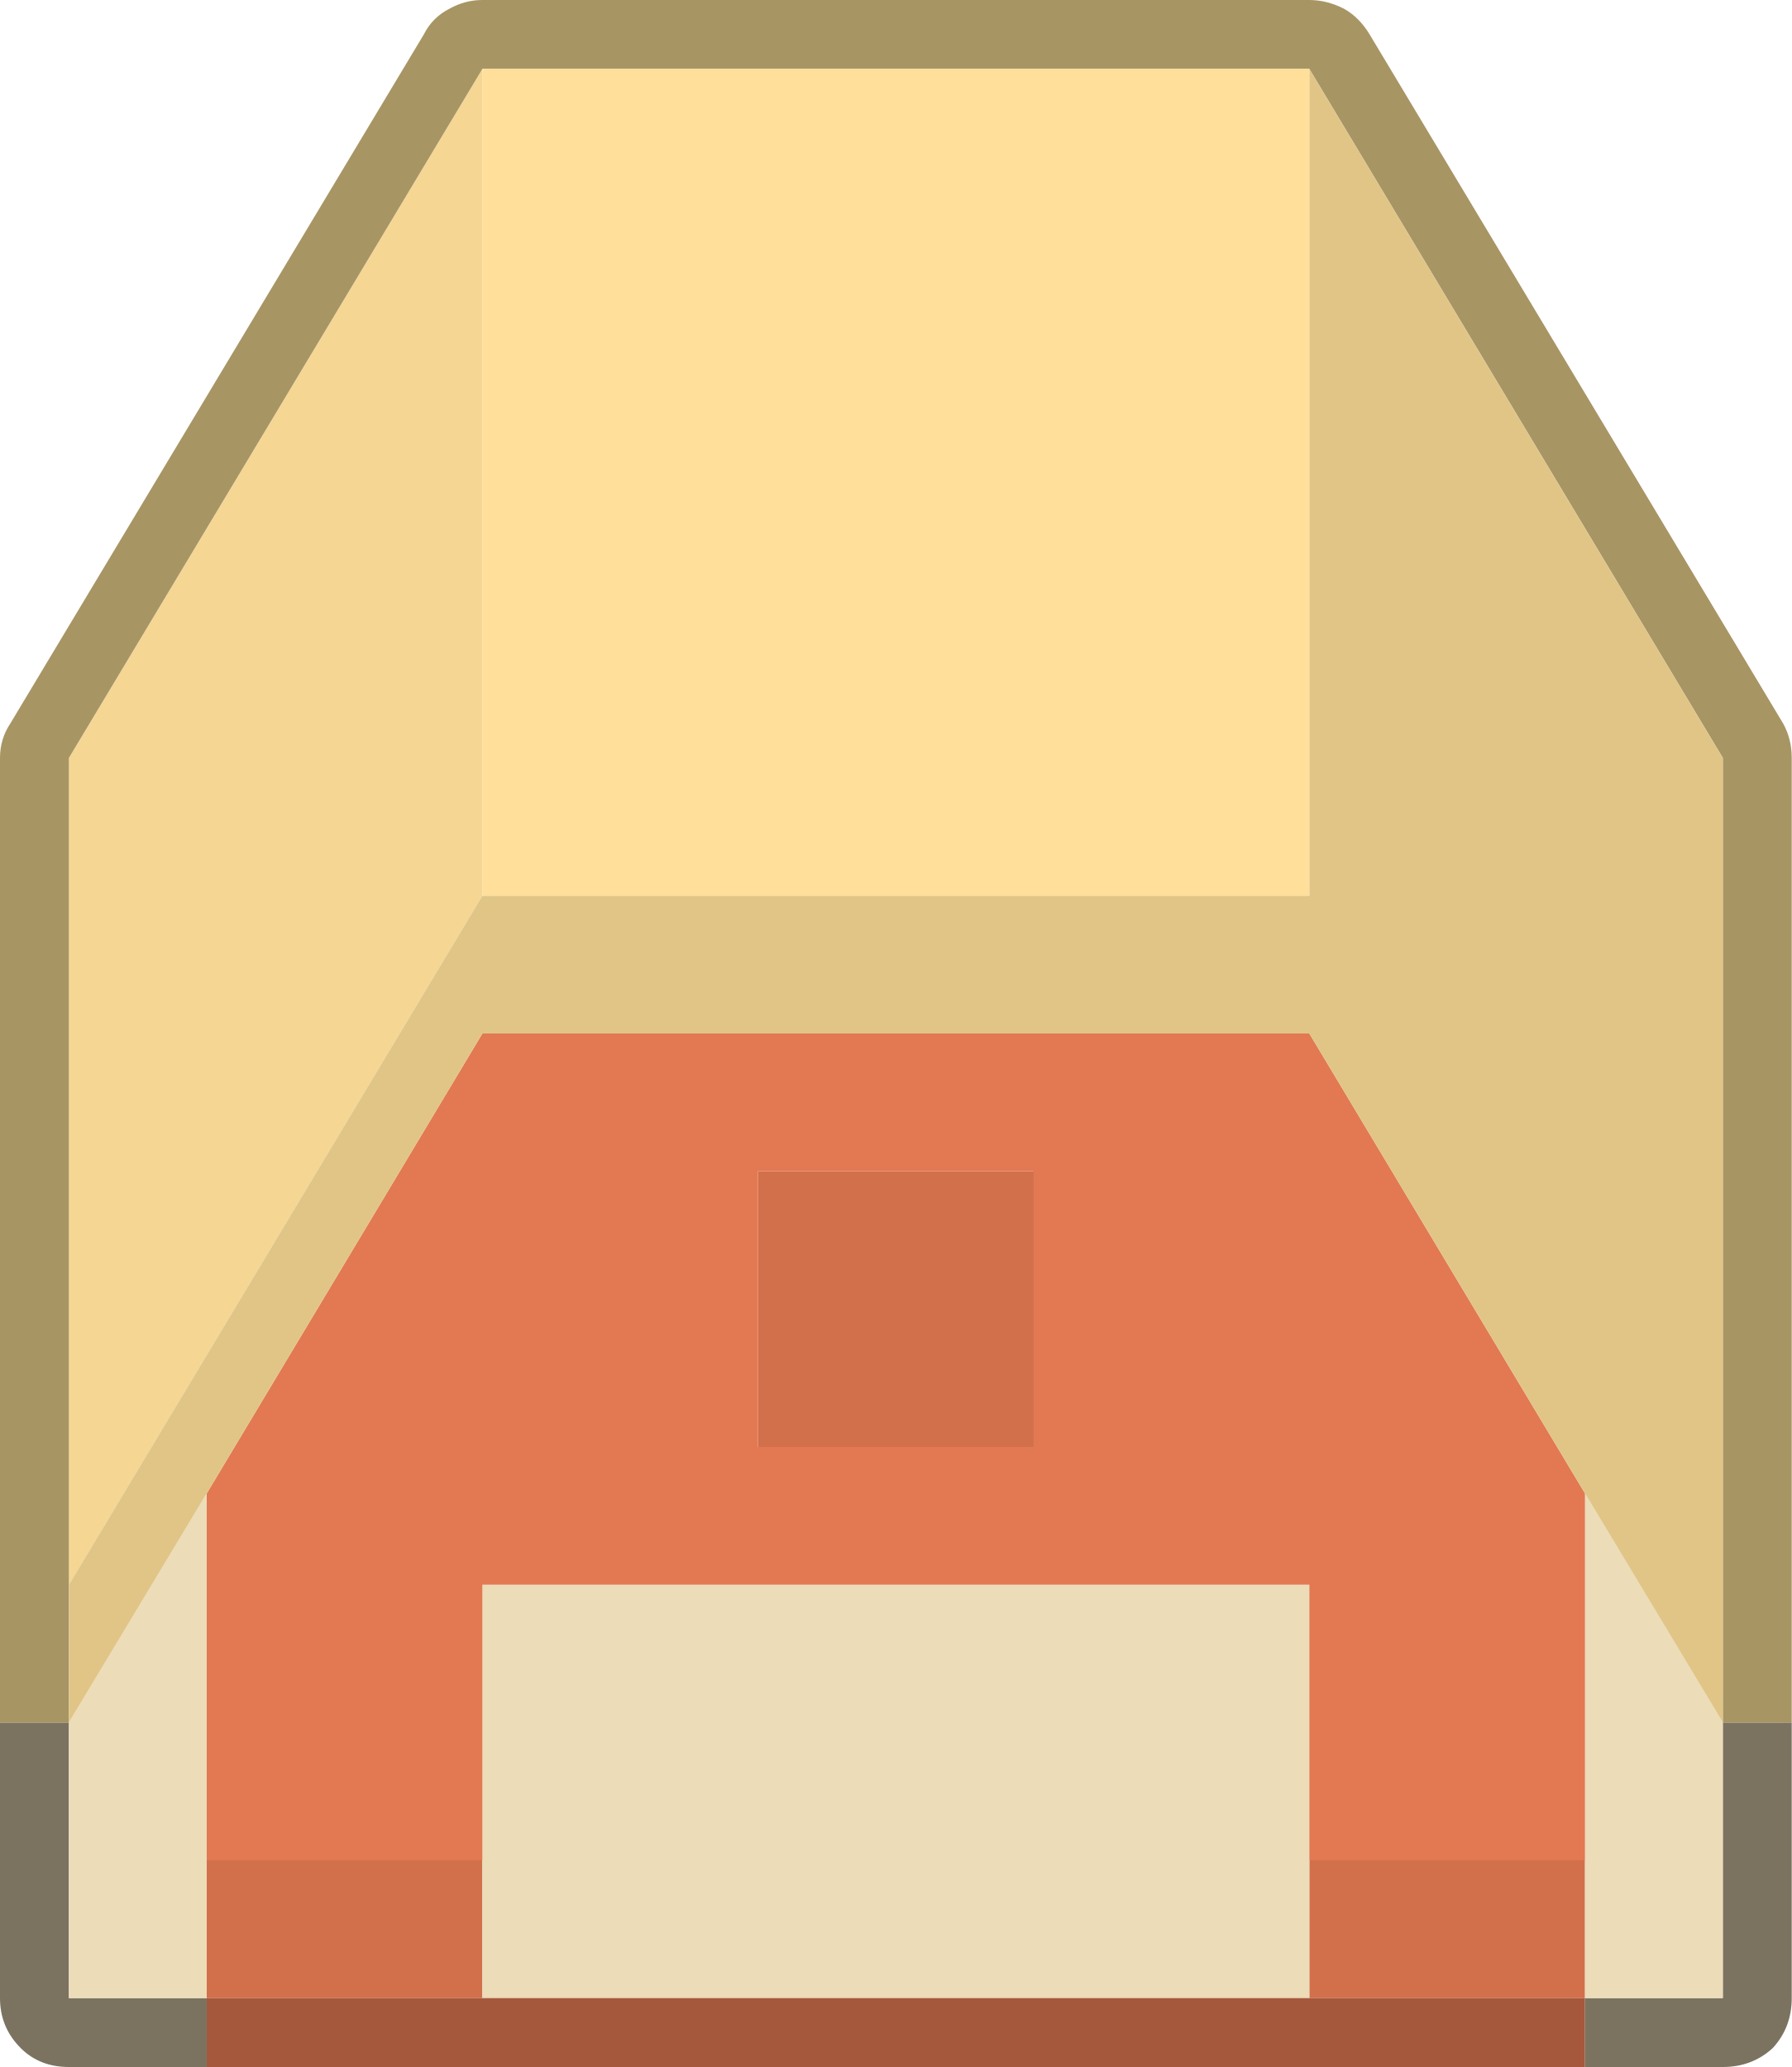
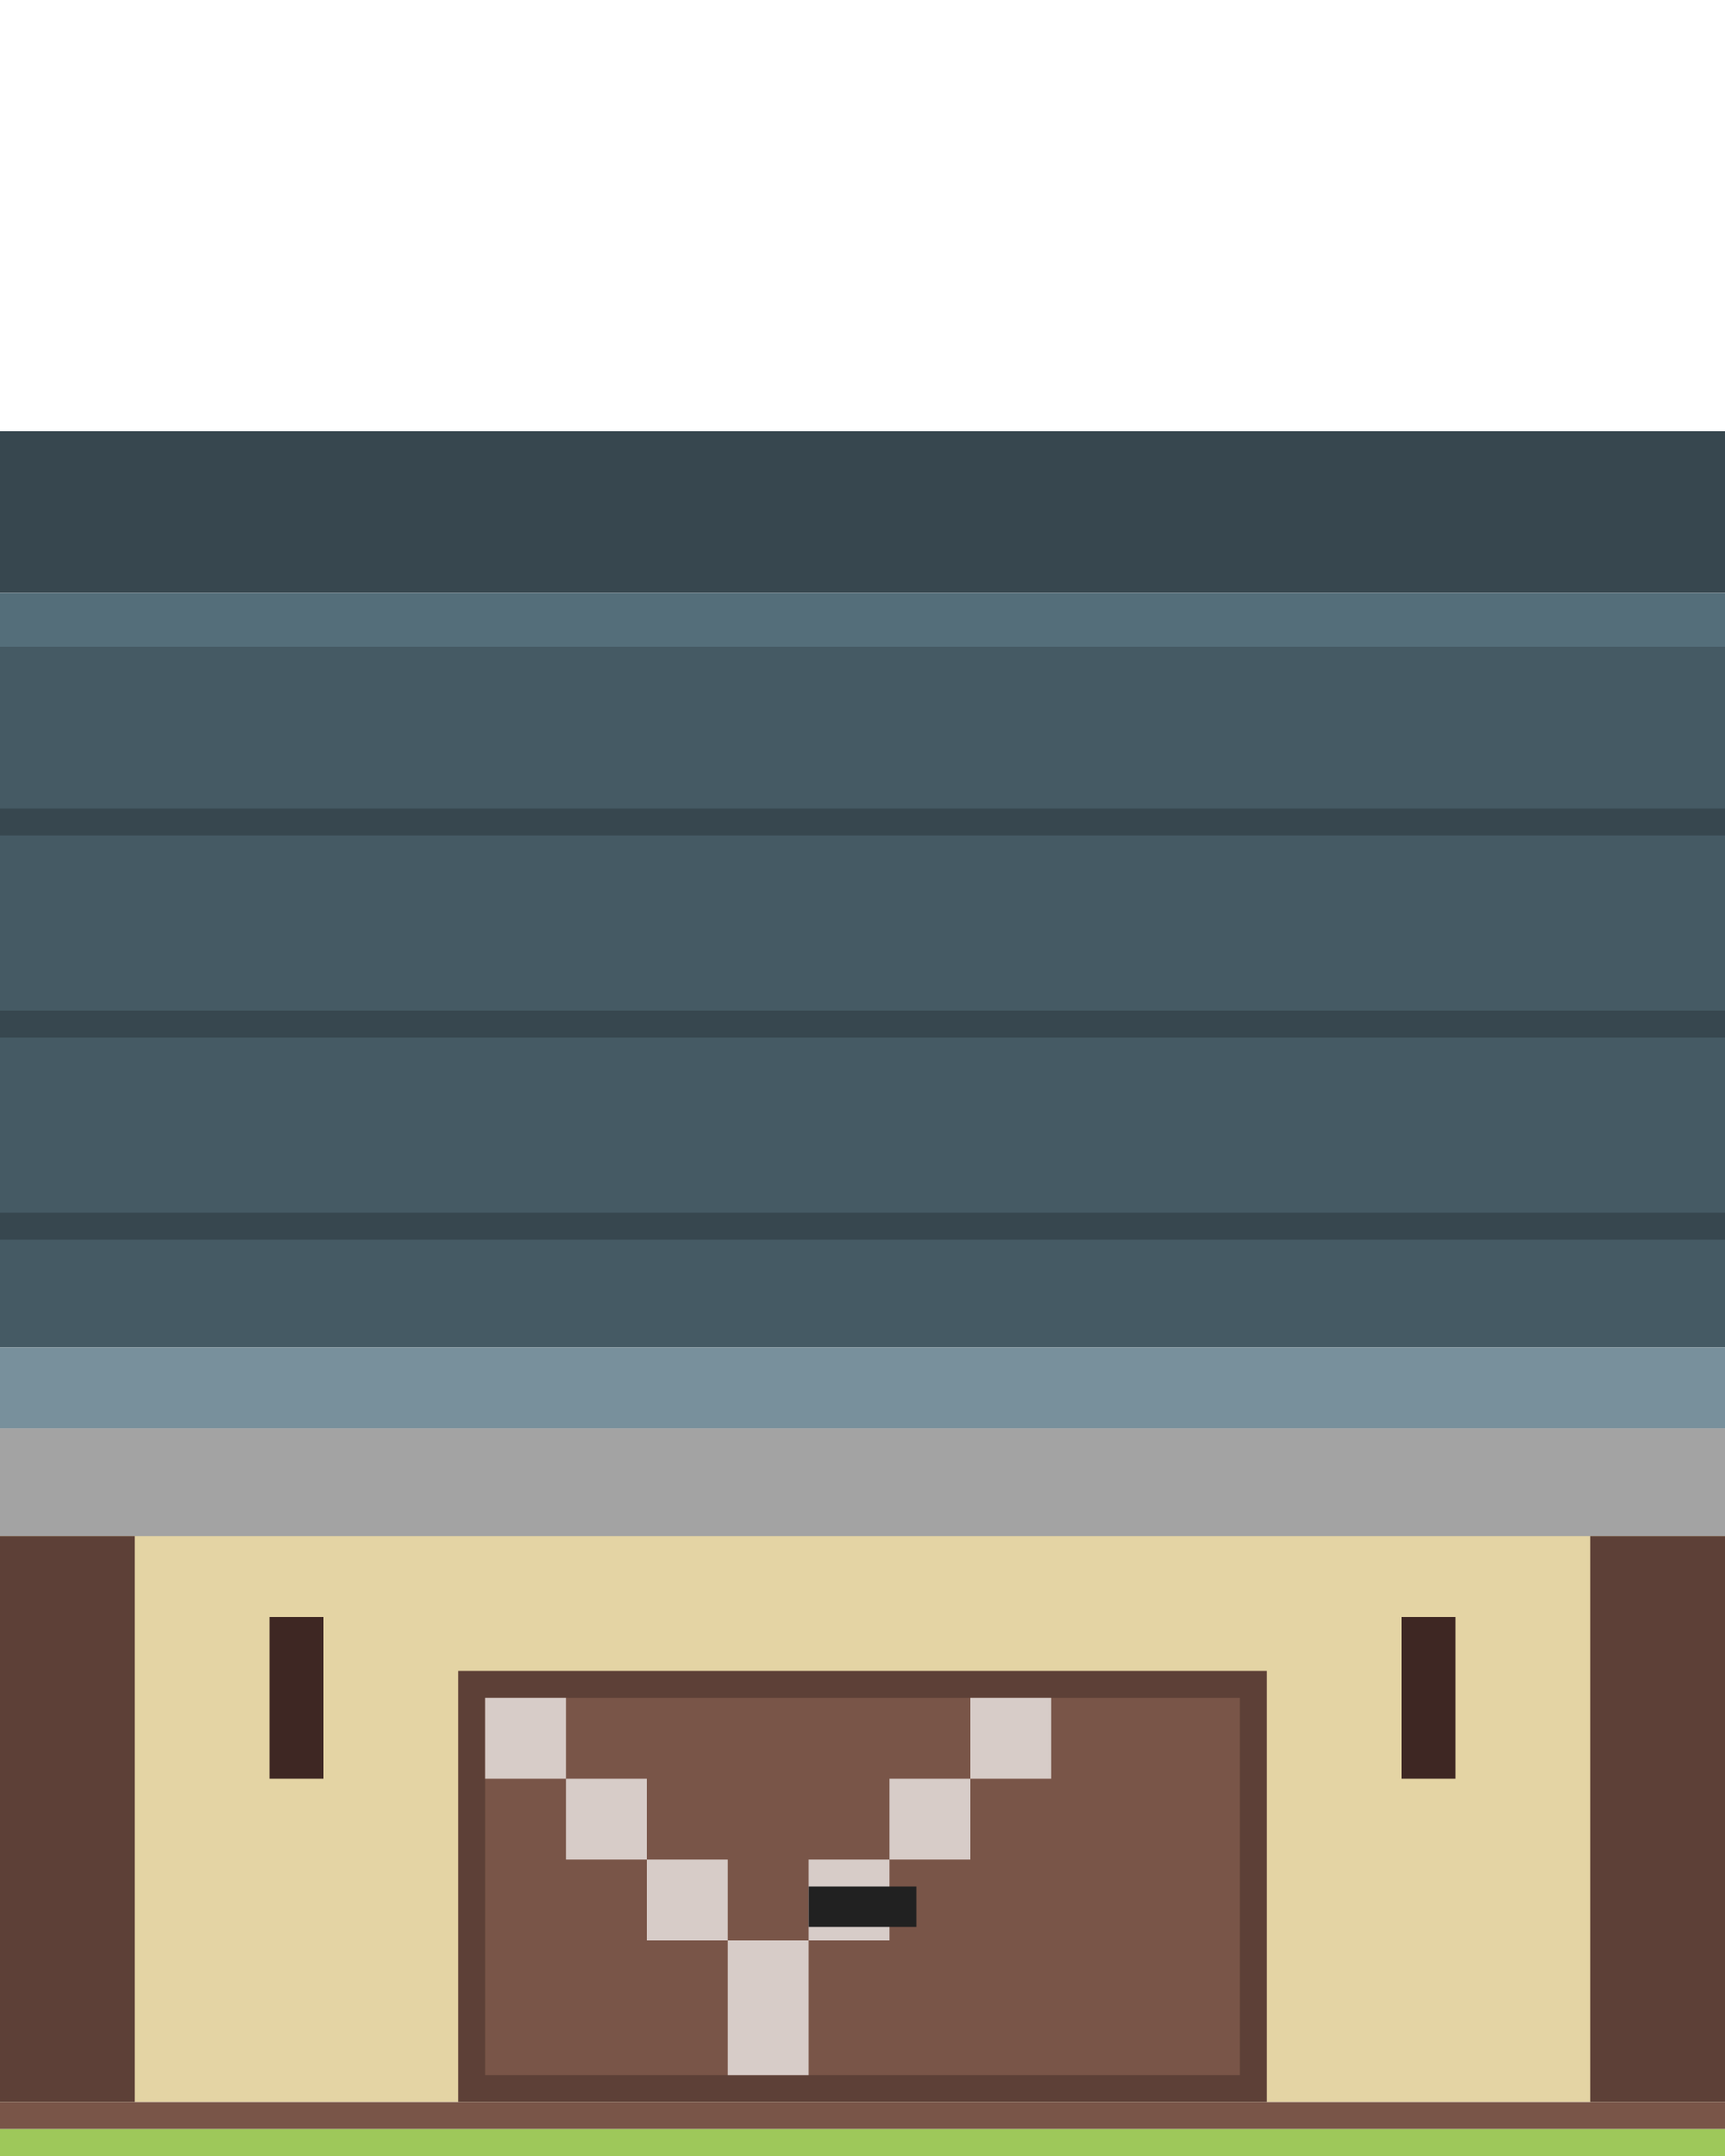
- <svg xmlns="http://www.w3.org/2000/svg" width="52" height="60" viewBox="0 0 52 60" fill="none">
-   <path d="M6 54V58H14V54H6ZM46 58V54H38V58H46ZM22 34V42H30V34H22Z" fill="#D2704C" />
-   <path d="M6 58H2V50H0V58C0 58.567 0.2 59.05 0.6 59.45C0.967 59.817 1.433 60 2 60H6V58ZM52 50H50V58H46V60H50C50.567 60 51.05 59.817 51.45 59.45C51.817 59.05 52 58.567 52 58V50Z" fill="#7B7360" />
-   <path d="M2 58H6V54V43.35L2 50V58ZM38 54V46H14V54V58H38V54ZM50 50L46 43.35V54V58H50V50Z" fill="#ECDCB8" />
-   <path d="M14 26V2L2 22V46L14 26Z" fill="#F5D693" />
-   <path d="M46 58H38H14H6V60H46V58Z" fill="#A6583C" />
-   <path d="M46 54V43.35L38 30H14L6 43.35V54H14V46H38V54H46ZM22 42V34H30V42H22Z" fill="#E27952" />
-   <path d="M39 0.25C38.667 0.083 38.333 0 38 0H14C13.667 0 13.35 0.083 13.05 0.25C12.717 0.417 12.467 0.667 12.3 1L0.3 21C0.1 21.3 0 21.633 0 22V50H2V46V22L14 2H38L50 22V50H52V22C52 21.633 51.917 21.3 51.75 21L39.75 1C39.55 0.667 39.3 0.417 39 0.25Z" fill="#A89564" />
-   <path d="M38 2V26H14L2 46V50L6 43.35L14 30H38L46 43.35L50 50V22L38 2Z" fill="#E0C587" />
-   <path d="M38 26V2H14V26H38Z" fill="#FFDF99" />
+ <svg xmlns="http://www.w3.org/2000/svg" width="128" height="160" viewBox="0 0 128 160" fill="none">
+   <rect x="0" y="32" width="128" height="12" fill="#37474F" />
+   <rect x="0" y="44" width="128" height="4" fill="#546E7A" />
+   <rect x="0" y="48" width="128" height="52" fill="#455A64" />
+   <rect x="0" y="60" width="128" height="2" fill="#37474F" />
+   <rect x="0" y="75" width="128" height="2" fill="#37474F" />
+   <rect x="0" y="90" width="128" height="2" fill="#37474F" />
+   <rect x="0" y="100" width="128" height="6" fill="#78909C" />
+   <rect x="0" y="106" width="128" height="12" fill="#1A1A1A" fill-opacity="0.4" />
+   <rect x="0" y="114" width="128" height="42" fill="#E4D4A4" />
+   <rect x="0" y="114" width="10" height="42" fill="#5D4037" />
+   <rect x="118" y="114" width="10" height="42" fill="#5D4037" />
+   <rect x="20" y="120" width="4" height="12" fill="#3E2723" />
+   <rect x="104" y="120" width="4" height="12" fill="#3E2723" />
+   <rect x="34" y="124" width="60" height="32" fill="#5D4037" />
+   <rect x="36" y="126" width="56" height="28" fill="#795548" />
+   <rect x="36" y="126" width="6" height="6" fill="#D7CCC8" />
+   <rect x="42" y="132" width="6" height="6" fill="#D7CCC8" />
+   <rect x="48" y="138" width="6" height="6" fill="#D7CCC8" />
+   <rect x="54" y="144" width="6" height="10" fill="#D7CCC8" />
+   <rect x="60" y="138" width="6" height="6" fill="#D7CCC8" />
+   <rect x="66" y="132" width="6" height="6" fill="#D7CCC8" />
+   <rect x="72" y="126" width="6" height="6" fill="#D7CCC8" />
+   <rect x="60" y="140" width="8" height="3" fill="#212121" />
+   <rect x="0" y="156" width="128" height="2" fill="#795548" />
+   <rect x="0" y="158" width="128" height="6" fill="#9EC85A" />
</svg>
